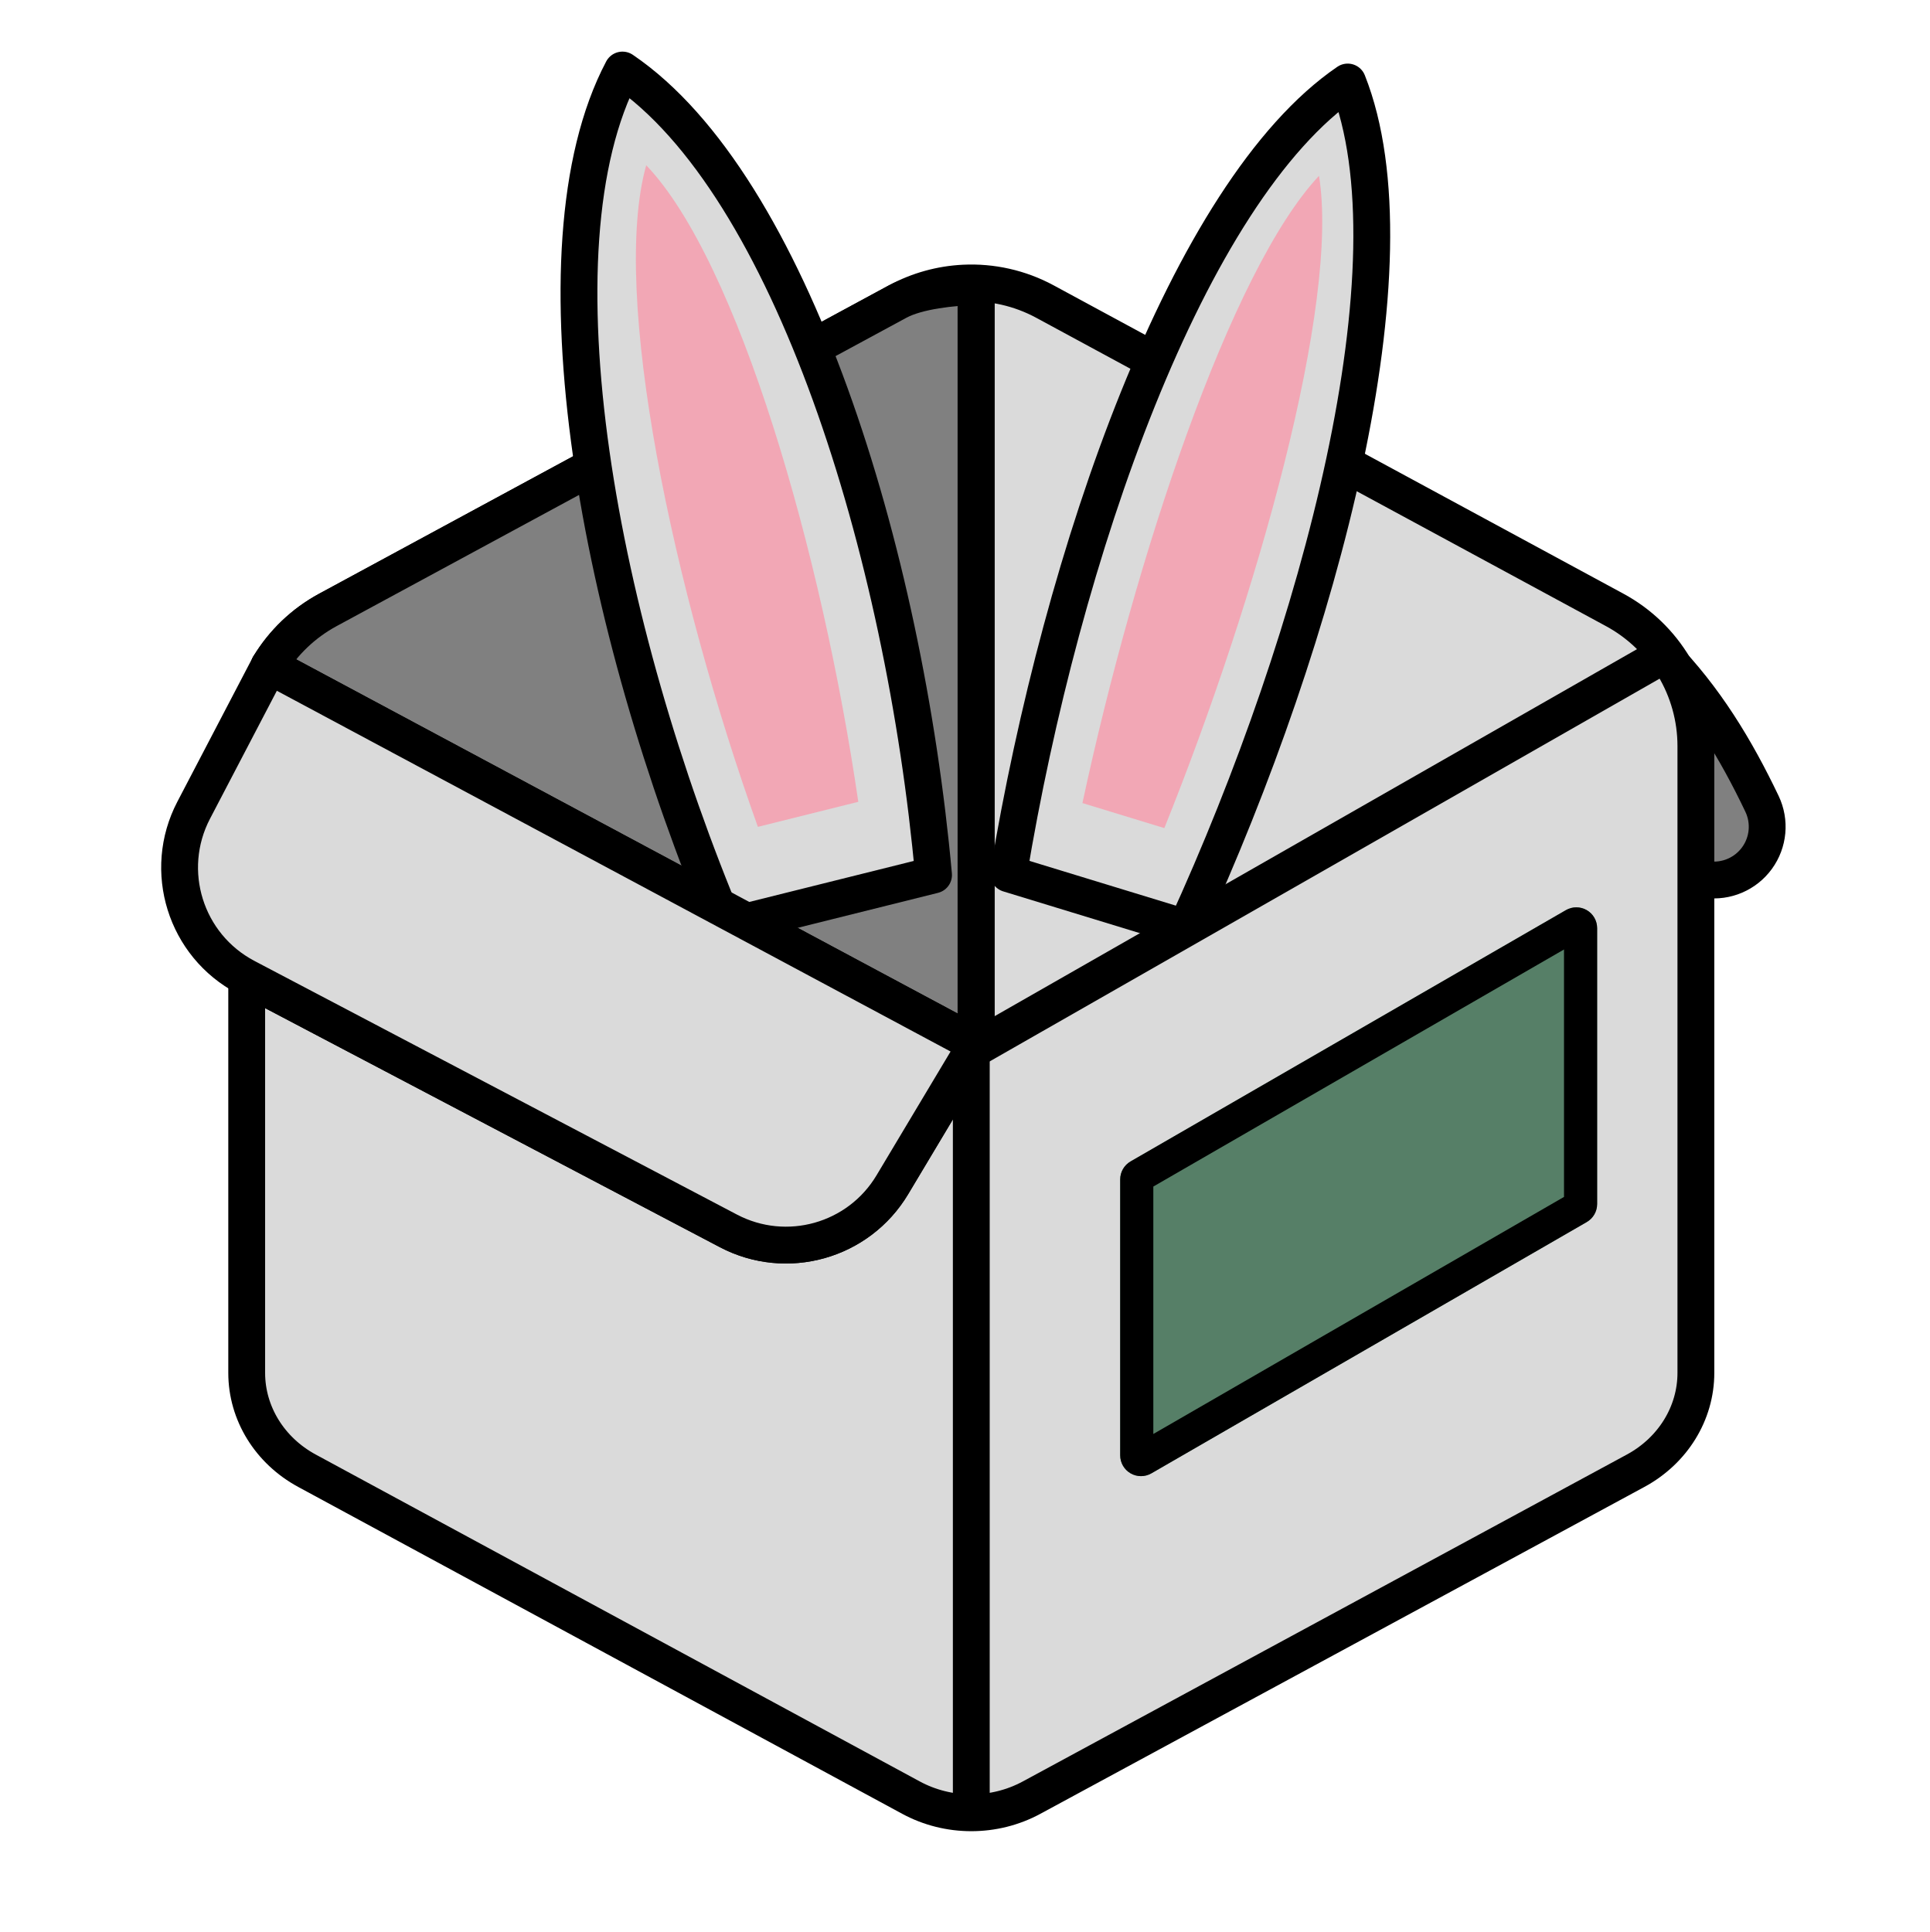
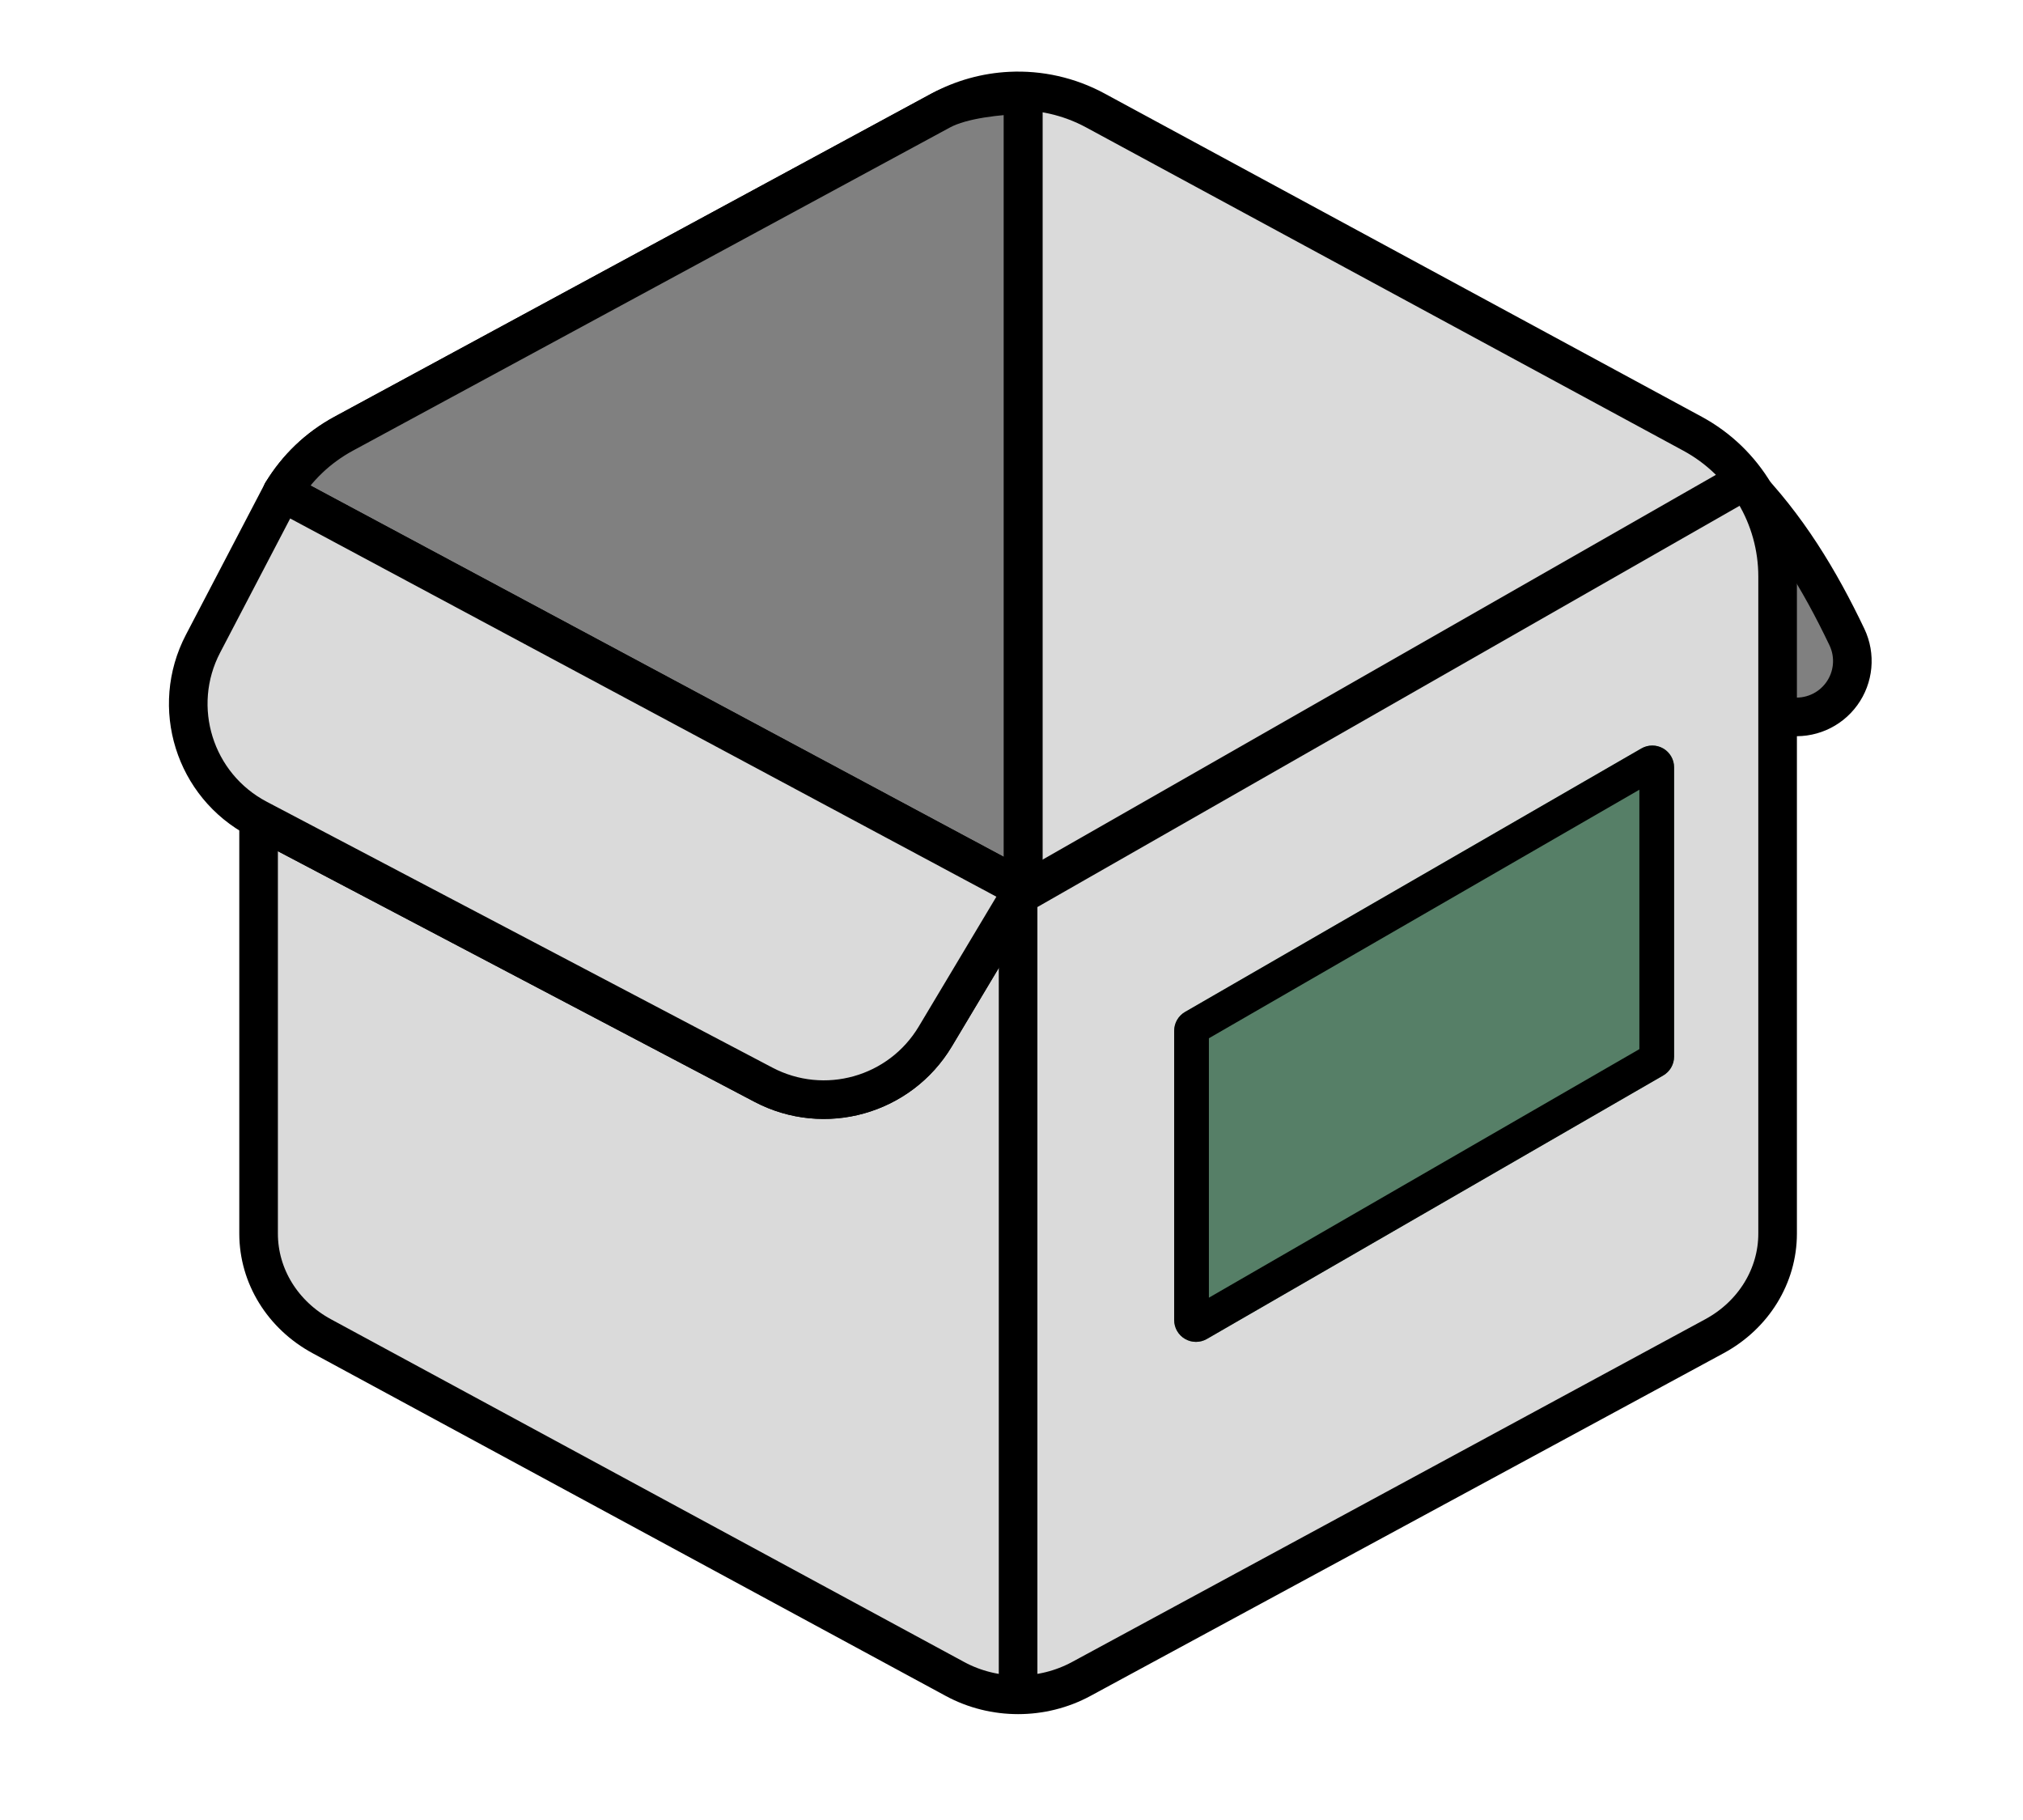
- <svg xmlns="http://www.w3.org/2000/svg" viewBox="0 -1100 10817 10830" xml:space="preserve" style="fill-rule:evenodd;clip-rule:evenodd;stroke-linecap:round;stroke-linejoin:round;stroke-miterlimit:5.427">
-   <defs>
-     <clipPath id="hb-ears">
-       <path d="M-2000-3000H13000V2585H9301L5471 4774 1459 2726H-2000Z" />
-     </clipPath>
-   </defs>
+ <svg xmlns="http://www.w3.org/2000/svg" viewBox="0 0 10817 9730" xml:space="preserve" style="fill-rule:evenodd;clip-rule:evenodd;stroke-linecap:round;stroke-linejoin:round;stroke-miterlimit:5.427">
  <path d="M9310.16 2560.9c245.302 249.894 419.711 539.916 565.373 845.231 47.039 98.872 36.229 215.514-28.2 304.05-64.391 88.536-172.099 134.676-280.631 120.28 0 .053-.039.053-.039.053" style="fill:gray;stroke:#000;stroke-width:206.41px" />
  <path d="M5401.56 487.044c-127.958 6.227-254.855 40.77-370.992 103.628-765.271 414.225-2397.45 1297.68-3193.03 1728.32-137.966 74.669-250.327 183.605-328.791 313.046l3963.09 2122.43s-249.048 416.428-470.593 786.926c-189.24 316.445-592.833 429.831-919.198 258.219l-2699.36-1419.32v2215.59c0 226.273 128.751 435.33 337.755 548.466 764.649 413.885 2620.97 1418.66 3385.59 1832.51 209.018 113.137 466.496 113.137 675.514 0 764.623-413.857 2620.94-1418.63 3385.59-1832.51 208.989-113.136 337.743-322.193 337.743-548.466v-3513.48c0-318.684-174.59-611.722-454.853-763.409-795.543-430.632-2427.75-1314.09-3193.02-1728.32-141.693-76.684-299.364-111.227-455.442-103.628" style="fill:#dadada;stroke:#000;stroke-width:206.42px" />
  <path d="M5471.83 4754.46V504.71c-127.958 6.226-325.127 23.1-441.264 85.958-765.271 414.225-2397.45 1297.68-3193.03 1728.32-137.966 74.669-250.327 183.605-328.791 313.046l3963.09 2122.43Z" style="fill:gray;stroke:#000;stroke-width:206.42px" />
+   <path d="m1459.34 2725.96-373.791 715.667c-177.166 339.292-46.417 758 292.375 936.167l4.75 2.5m0 0 2699.37 1419.29c326.374 171.625 729.916 58.25 919.165-258.208 221.542-370.5 470.583-786.917 470.583-786.917l-3963.04-2122.42-2.167 3.458-47.25 90.458" style="fill:#dadada;stroke:#000;stroke-width:206.42px" />
  <path d="M5443.74 520.879v4149.79" style="fill:none;stroke:#000;stroke-width:153.5px" />
-   <g clip-path="url(#hb-ears)">
-     <g transform="translate(4650 3950) rotate(-14)">
-       <path d="M-600 0C-880-1800-760-3950 0-4800 760-3950 880-1800 600 0Z" style="fill:#dadada;stroke:#000;stroke-width:206.42px" />
-       <path d="M-290-500C-430-1900-370-3600 0-4250 370-3600 430-1900 290-500Z" style="fill:#f2a7b5" />
-     </g>
-     <g transform="translate(6150 3950) rotate(17)">
-       <path d="M-520 0C-760-1800-680-3950 0-4800 680-3950 760-1800 520 0Z" style="fill:#dadada;stroke:#000;stroke-width:206.42px" />
-       <path d="M-240-500C-360-1900-320-3600 0-4250 320-3600 360-1900 240-500Z" style="fill:#f2a7b5" />
-     </g>
-   </g>
-   <path d="m1459.34 2725.96-373.791 715.667c-177.166 339.292-46.417 758 292.375 936.167l4.75 2.5m0 0 2699.37 1419.29c326.374 171.625 729.916 58.25 919.165-258.208 221.542-370.5 470.583-786.917 470.583-786.917l-3963.04-2122.42-2.167 3.458-47.25 90.458" style="fill:#dadada;stroke:#000;stroke-width:206.42px" />
  <path d="M8951.41 4102.72c0-41.65-22.221-80.136-58.291-100.961-36.069-20.825-80.51-20.825-116.58 0l-2439.92 1408.69c-36.07 20.825-58.29 59.311-58.29 100.961V7058c0 41.65 22.22 80.136 58.29 100.961 36.07 20.825 80.51 20.825 116.58 0l2439.92-1408.69c36.07-20.825 58.291-59.312 58.291-100.962v-1546.59Z" style="fill:#567f67" />
  <path d="M8951.41 4102.72c0-41.65-22.221-80.136-58.291-100.961-36.069-20.825-80.51-20.825-116.58 0l-2439.92 1408.69c-36.07 20.825-58.29 59.311-58.29 100.961V7058c0 41.65 22.22 80.136 58.29 100.961 36.07 20.825 80.51 20.825 116.58 0l2439.92-1408.69c36.07-20.825 58.291-59.312 58.291-100.962v-1546.59ZM6463.98 5551.29v1387.06l2301.77-1328.92V4222.37L6463.98 5551.29Z" />
  <path d="M5443.76 9041.74v-4278.4" style="fill:none;stroke:#000;stroke-width:206.44px;stroke-linejoin:miter" />
  <path d="m5471.79 4773.86 3829.35-2188.22" style="fill:none;stroke:#000;stroke-width:206.43px;stroke-linejoin:miter" />
</svg>
